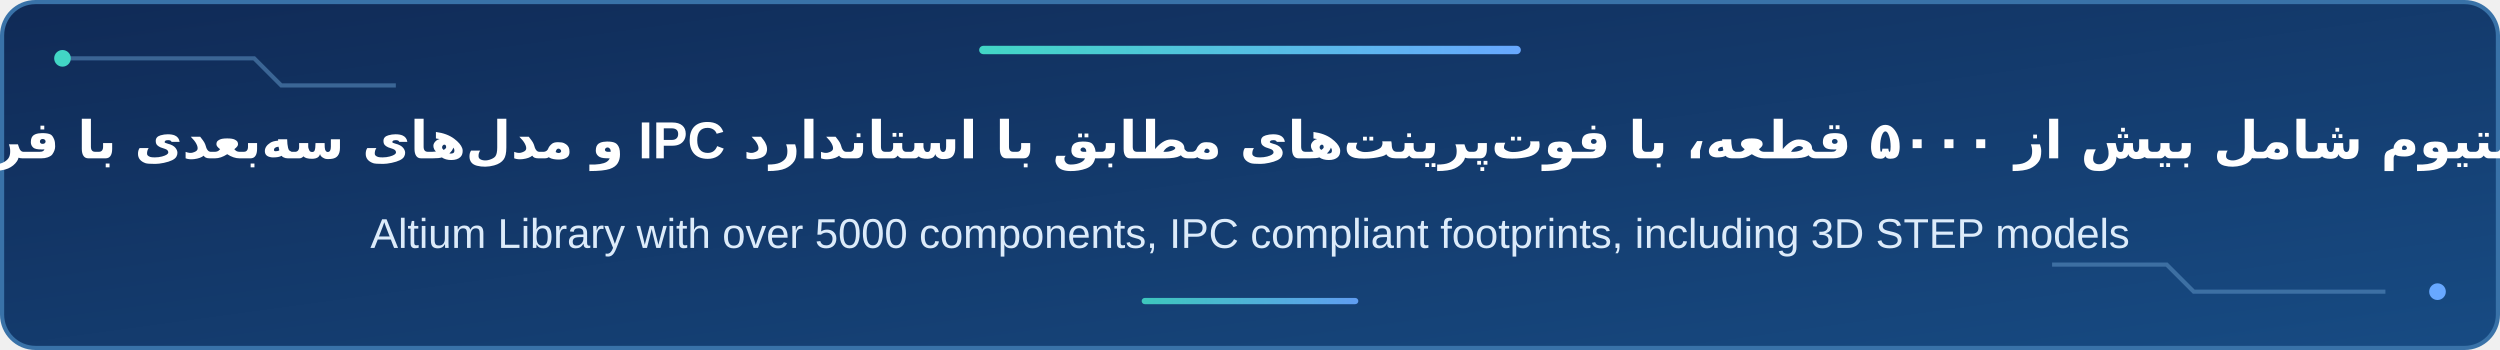
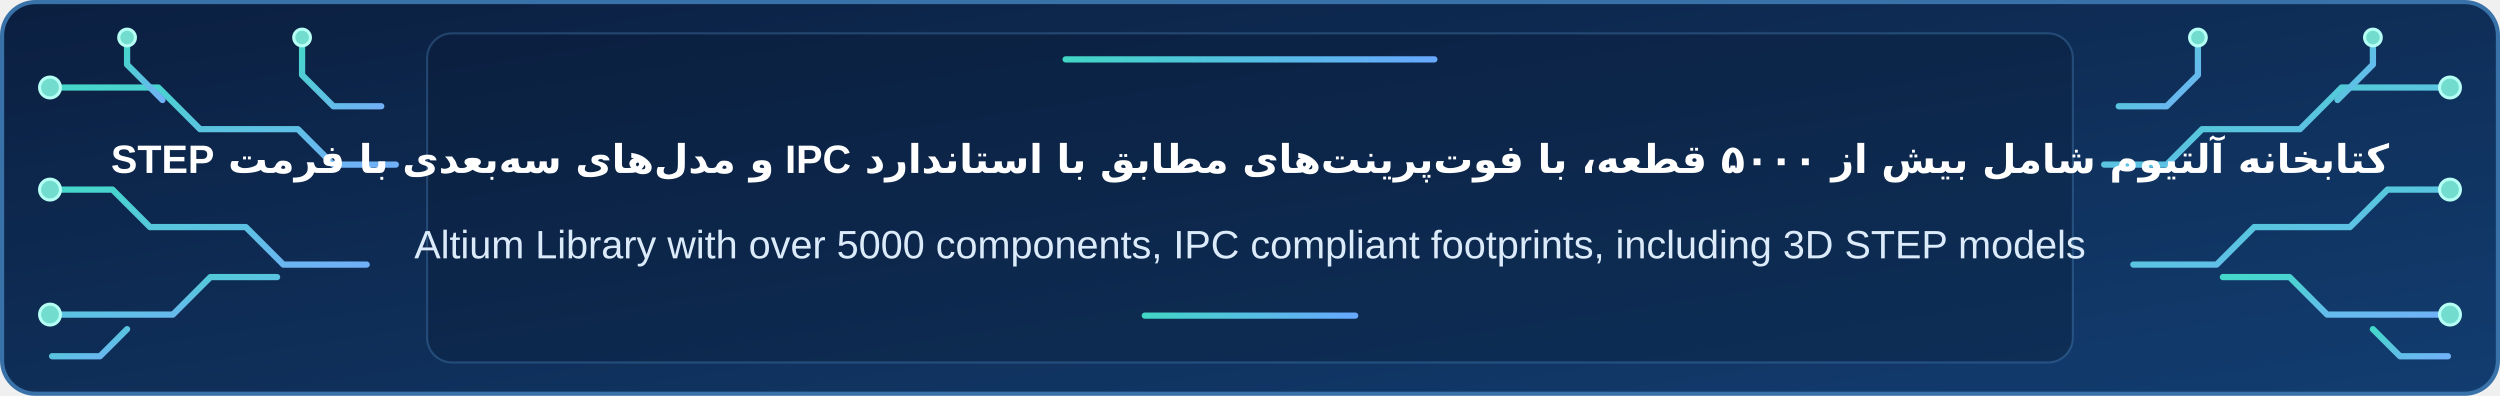
- <svg xmlns="http://www.w3.org/2000/svg" width="1200" height="168" viewBox="0 0 1200 168" role="img" aria-labelledby="title desc">
+ <svg xmlns="http://www.w3.org/2000/svg" width="1200" height="190" viewBox="0 0 1200 190" role="img" aria-labelledby="title desc">
  <defs>
    <linearGradient id="bg" x1="0" y1="0" x2="1" y2="1">
-       <stop offset="0" stop-color="#102A56" />
-       <stop offset="1" stop-color="#174B83" />
+       <stop offset="0" stop-color="#0B1F40" />
+       <stop offset="1" stop-color="#123D70" />
+     </linearGradient>
+     <linearGradient id="trace" x1="0" y1="0" x2="1" y2="1">
+       <stop offset="0" stop-color="#46E0CF" />
+       <stop offset="1" stop-color="#75B7FF" />
    </linearGradient>
    <linearGradient id="accent" x1="0" y1="0" x2="1" y2="0">
      <stop offset="0" stop-color="#42D6C5" />
      <stop offset="1" stop-color="#68A8FF" />
    </linearGradient>
  </defs>
-   <rect x="1" y="1" width="1198" height="166" rx="16" fill="url(#bg)" stroke="#3972A8" stroke-width="2" />
-   <path d="M30 28h92l13 13h55 M1145 140h-92l-13-13h-55" fill="none" stroke="#5D91C3" stroke-width="2" opacity=".55" />
-   <circle cx="30" cy="28" r="4" fill="#42D6C5" />
-   <circle cx="1170" cy="140" r="4" fill="#68A8FF" />
-   <rect x="470" y="22" width="260" height="4" rx="2" fill="url(#accent)" />
-   <text x="600" y="76" text-anchor="middle" fill="#FFFFFF" font-family="Vazirmatn, Tahoma, Arial, sans-serif" font-size="25" font-weight="600" direction="rtl" unicode-bidi="plaintext">کتابخانه آلتیوم شامل بیش از ۵۰۰۰ قطعه، با فوت‌پرینت‌های مطابق با استاندارد IPC و مدل‌های سه‌بعدی با فرمت STEP</text>
-   <text x="600" y="119" text-anchor="middle" fill="#DCEBFA" font-family="Arial, Helvetica, sans-serif" font-size="20" font-weight="500">Altium Library with over 5000 components, IPC compliant footprints, including 3D STEP models</text>
-   <rect x="548" y="143" width="104" height="3" rx="1.5" fill="url(#accent)" opacity=".9" />
+   <rect x="1" y="1" width="1198" height="188" rx="16" fill="url(#bg)" stroke="#3972A8" stroke-width="2" />
+   <g fill="none" stroke="url(#trace)" stroke-width="3" stroke-linecap="round" stroke-linejoin="round" opacity=".95">
+     <path d="M24 42H76L96 62H143L160 79H190" />
+     <path d="M24 91H54L72 109H118L136 127H176" />
+     <path d="M24 151H83L101 133H133" />
+     <path d="M61 18V31L78 48" />
+     <path d="M145 18V36L160 51H183" />
+     <path d="M25 171H48L61 158" />
+     <path d="M1176 42H1124L1104 62H1057L1040 79H1010" />
+     <path d="M1176 91H1146L1128 109H1082L1064 127H1024" />
+     <path d="M1176 151H1117L1099 133H1067" />
+     <path d="M1139 18V31L1122 48" />
+     <path d="M1055 18V36L1040 51H1017" />
+     <path d="M1175 171H1152L1139 158" />
+   </g>
+   <g fill="#72DCCF" stroke="#B5FFF4" stroke-width="1.5">
+     <circle cx="24" cy="42" r="5" />
+     <circle cx="24" cy="91" r="5" />
+     <circle cx="24" cy="151" r="5" />
+     <circle cx="61" cy="18" r="4" />
+     <circle cx="145" cy="18" r="4" />
+     <circle cx="1176" cy="42" r="5" />
+     <circle cx="1176" cy="91" r="5" />
+     <circle cx="1176" cy="151" r="5" />
+     <circle cx="1139" cy="18" r="4" />
+     <circle cx="1055" cy="18" r="4" />
+   </g>
+   <rect x="205" y="16" width="790" height="158" rx="12" fill="#0A1B35" opacity=".35" stroke="#4D83B5" stroke-width="1" />
+   <rect x="510" y="27" width="180" height="3" rx="1.5" fill="url(#accent)" />
+   <text x="600" y="83" text-anchor="middle" fill="#FFFFFF" font-family="Vazirmatn, Tahoma, Arial, sans-serif" font-size="19" font-weight="600" direction="rtl" unicode-bidi="plaintext">کتابخانه آلتیوم شامل بیش از ۵۰۰۰ قطعه، با فوت‌پرینت‌های مطابق با استاندارد IPC و مدل‌های سه‌بعدی با فرمت STEP</text>
+   <text x="600" y="124" text-anchor="middle" fill="#DCEBFA" font-family="Arial, Helvetica, sans-serif" font-size="19" font-weight="500">Altium Library with over 5000 components, IPC compliant footprints, including 3D STEP models</text>
+   <rect x="548" y="150" width="104" height="3" rx="1.5" fill="url(#accent)" />
</svg>
